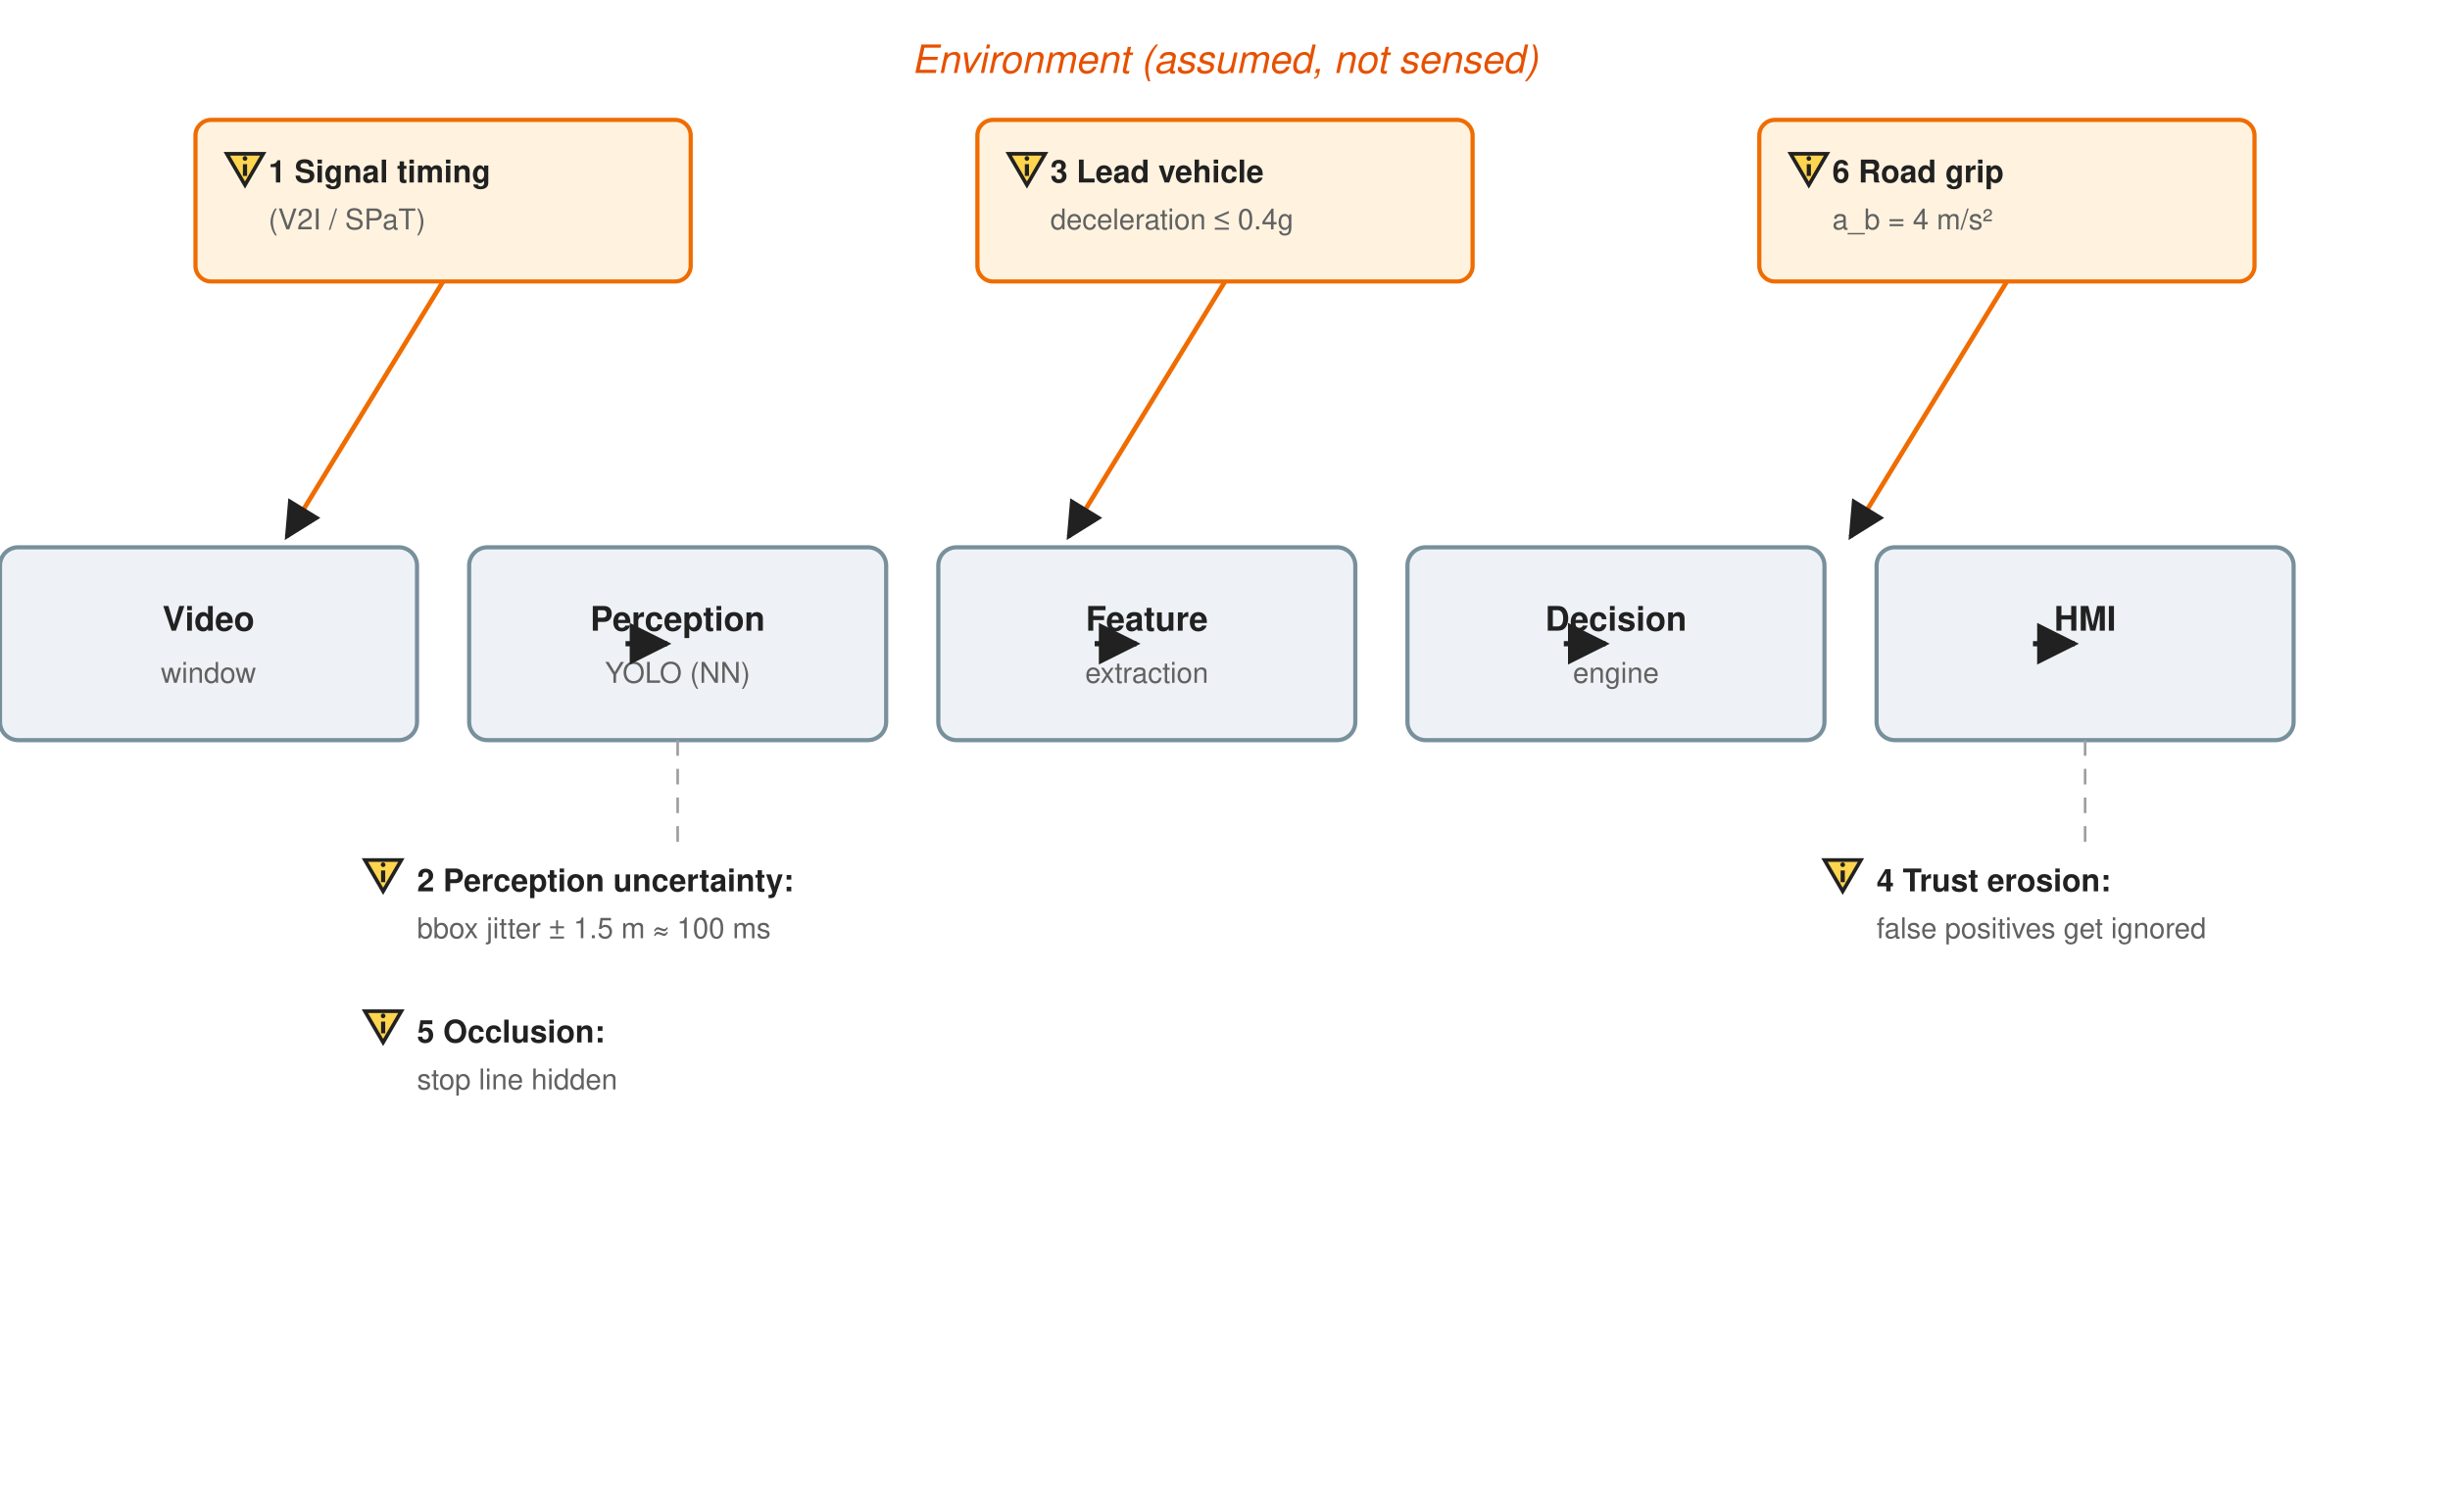
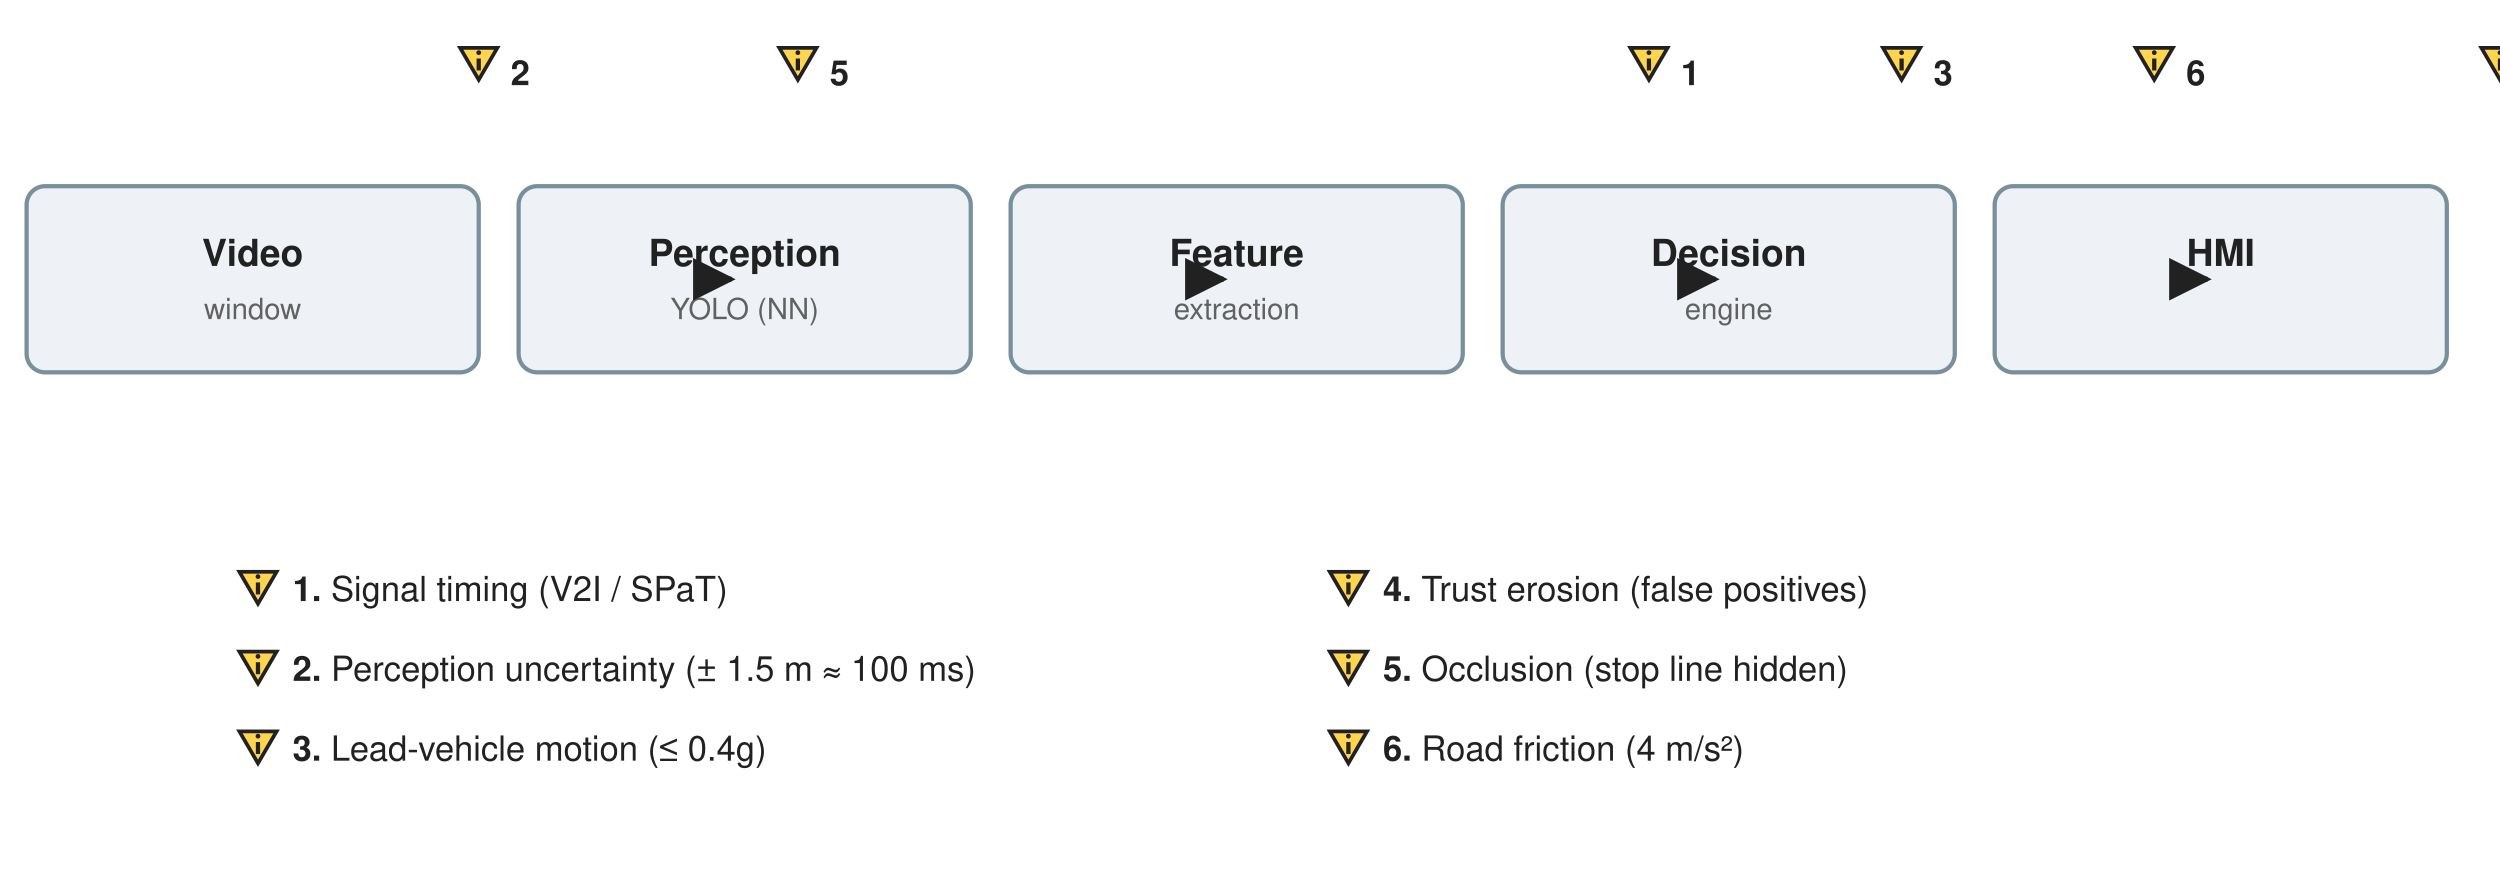
- <svg xmlns="http://www.w3.org/2000/svg" width="940" height="580" viewBox="0 0 940 580" font-family="Helvetica,Arial,sans-serif">
+ <svg xmlns="http://www.w3.org/2000/svg" width="940" height="330" viewBox="0 0 940 330" font-family="Helvetica,Arial,sans-serif">
  <defs>
    <marker id="vh" viewBox="0 0 10 10" refX="9" refY="5" markerWidth="8" markerHeight="8" orient="auto">
      <path d="M0,0 L10,5 L0,10 z" fill="#212121" />
    </marker>
  </defs>
-   <text x="470" y="28" font-size="15" font-style="italic" fill="#e65100" text-anchor="middle">Environment (assumed, not sensed)</text>
-   <rect x="75" y="46" width="190" height="62" rx="6" fill="#fff3e0" stroke="#ef6c00" stroke-width="1.6" />
-   <polygon points="87,59 94.0,71.0 101.0,59" fill="#ffd54f" stroke="#212121" stroke-width="1.4" />
-   <line x1="94.0" y1="67.5" x2="94.0" y2="63.0" stroke="#212121" stroke-width="1.6" />
-   <circle cx="94.0" cy="60.8" r="0.9" fill="#212121" />
-   <text x="103" y="70" font-size="12" font-weight="bold" fill="#212121">1 Signal timing</text>
-   <text x="103" y="88" font-size="11" fill="#616161">(V2I / SPaT)</text>
-   <rect x="375" y="46" width="190" height="62" rx="6" fill="#fff3e0" stroke="#ef6c00" stroke-width="1.6" />
-   <polygon points="387,59 394.0,71.0 401.0,59" fill="#ffd54f" stroke="#212121" stroke-width="1.4" />
-   <line x1="394.0" y1="67.5" x2="394.0" y2="63.0" stroke="#212121" stroke-width="1.6" />
-   <circle cx="394.0" cy="60.8" r="0.9" fill="#212121" />
-   <text x="403" y="70" font-size="12" font-weight="bold" fill="#212121">3 Lead vehicle</text>
-   <text x="403" y="88" font-size="11" fill="#616161">deceleration ≤ 0.4g</text>
-   <rect x="675" y="46" width="190" height="62" rx="6" fill="#fff3e0" stroke="#ef6c00" stroke-width="1.6" />
-   <polygon points="687,59 694.0,71.0 701.0,59" fill="#ffd54f" stroke="#212121" stroke-width="1.4" />
-   <line x1="694.0" y1="67.5" x2="694.0" y2="63.0" stroke="#212121" stroke-width="1.6" />
-   <circle cx="694.0" cy="60.8" r="0.9" fill="#212121" />
-   <text x="703" y="70" font-size="12" font-weight="bold" fill="#212121">6 Road grip</text>
-   <text x="703" y="88" font-size="11" fill="#616161">a_b = 4 m/s²</text>
-   <rect x="0" y="210" width="160" height="74" rx="7" fill="#eef2f6" stroke="#78909c" stroke-width="1.6" />
-   <text x="80" y="242" font-size="13" font-weight="bold" fill="#212121" text-anchor="middle">Video</text>
-   <text x="80" y="262" font-size="11" fill="#616161" text-anchor="middle">window</text>
-   <rect x="180" y="210" width="160" height="74" rx="7" fill="#eef2f6" stroke="#78909c" stroke-width="1.6" />
-   <text x="260" y="242" font-size="13" font-weight="bold" fill="#212121" text-anchor="middle">Perception</text>
-   <text x="260" y="262" font-size="11" fill="#616161" text-anchor="middle">YOLO (NN)</text>
-   <rect x="360" y="210" width="160" height="74" rx="7" fill="#eef2f6" stroke="#78909c" stroke-width="1.6" />
-   <text x="440" y="242" font-size="13" font-weight="bold" fill="#212121" text-anchor="middle">Feature</text>
-   <text x="440" y="262" font-size="11" fill="#616161" text-anchor="middle">extraction</text>
-   <rect x="540" y="210" width="160" height="74" rx="7" fill="#eef2f6" stroke="#78909c" stroke-width="1.6" />
-   <text x="620" y="242" font-size="13" font-weight="bold" fill="#212121" text-anchor="middle">Decision</text>
-   <text x="620" y="262" font-size="11" fill="#616161" text-anchor="middle">engine</text>
-   <rect x="720" y="210" width="160" height="74" rx="7" fill="#eef2f6" stroke="#78909c" stroke-width="1.6" />
-   <text x="800" y="242" font-size="13" font-weight="bold" fill="#212121" text-anchor="middle">HMI</text>
-   <line x1="240" y1="247" x2="256" y2="247" stroke="#212121" stroke-width="2" marker-end="url(#vh)" />
-   <line x1="420" y1="247" x2="436" y2="247" stroke="#212121" stroke-width="2" marker-end="url(#vh)" />
-   <line x1="600" y1="247" x2="616" y2="247" stroke="#212121" stroke-width="2" marker-end="url(#vh)" />
-   <line x1="780" y1="247" x2="796" y2="247" stroke="#212121" stroke-width="2" marker-end="url(#vh)" />
-   <line x1="170" y1="108" x2="110" y2="206" stroke="#ef6c00" stroke-width="1.8" marker-end="url(#vh)" />
-   <line x1="470" y1="108" x2="410" y2="206" stroke="#ef6c00" stroke-width="1.8" marker-end="url(#vh)" />
-   <line x1="770" y1="108" x2="710" y2="206" stroke="#ef6c00" stroke-width="1.8" marker-end="url(#vh)" />
-   <g>
-     <polygon points="140,330 147.0,342.0 154.0,330" fill="#ffd54f" stroke="#212121" stroke-width="1.4" />
-     <line x1="147.0" y1="338.5" x2="147.0" y2="334.0" stroke="#212121" stroke-width="1.6" />
-     <circle cx="147.0" cy="331.8" r="0.9" fill="#212121" />
-     <text x="160" y="342" font-size="12" font-weight="bold" fill="#212121">2 Perception uncertainty:</text>
-     <text x="160" y="360" font-size="11" fill="#616161">bbox jitter ± 1.5 m ≈ 100 ms</text>
-     <polygon points="140,388 147.0,400.0 154.0,388" fill="#ffd54f" stroke="#212121" stroke-width="1.4" />
-     <line x1="147.0" y1="396.5" x2="147.0" y2="392.0" stroke="#212121" stroke-width="1.6" />
-     <circle cx="147.0" cy="389.8" r="0.9" fill="#212121" />
-     <text x="160" y="400" font-size="12" font-weight="bold" fill="#212121">5 Occlusion:</text>
-     <text x="160" y="418" font-size="11" fill="#616161">stop line hidden</text>
-     <polygon points="700,330 707.0,342.0 714.0,330" fill="#ffd54f" stroke="#212121" stroke-width="1.4" />
-     <line x1="707.0" y1="338.5" x2="707.0" y2="334.0" stroke="#212121" stroke-width="1.6" />
-     <circle cx="707.0" cy="331.8" r="0.9" fill="#212121" />
-     <text x="720" y="342" font-size="12" font-weight="bold" fill="#212121">4 Trust erosion:</text>
-     <text x="720" y="360" font-size="11" fill="#616161">false positives get ignored</text>
-   </g>
-   <line x1="260" y1="284" x2="260" y2="326" stroke="#9e9e9e" stroke-dasharray="6,5" />
-   <line x1="800" y1="284" x2="800" y2="326" stroke="#9e9e9e" stroke-dasharray="6,5" />
+   <polygon points="173,18 180.0,30.0 187.0,18" fill="#ffd54f" stroke="#212121" stroke-width="1.4" />
+   <line x1="180.0" y1="26.5" x2="180.0" y2="22.0" stroke="#212121" stroke-width="1.6" />
+   <circle cx="180.0" cy="19.8" r="0.9" fill="#212121" />
+   <text x="192" y="32" font-size="13" font-weight="bold" fill="#212121">2</text>
+   <polygon points="293,18 300.0,30.0 307.0,18" fill="#ffd54f" stroke="#212121" stroke-width="1.4" />
+   <line x1="300.0" y1="26.5" x2="300.0" y2="22.0" stroke="#212121" stroke-width="1.6" />
+   <circle cx="300.0" cy="19.8" r="0.9" fill="#212121" />
+   <text x="312" y="32" font-size="13" font-weight="bold" fill="#212121">5</text>
+   <polygon points="613,18 620.0,30.0 627.0,18" fill="#ffd54f" stroke="#212121" stroke-width="1.4" />
+   <line x1="620.0" y1="26.5" x2="620.0" y2="22.0" stroke="#212121" stroke-width="1.6" />
+   <circle cx="620.0" cy="19.8" r="0.9" fill="#212121" />
+   <text x="632" y="32" font-size="13" font-weight="bold" fill="#212121">1</text>
+   <polygon points="708,18 715.0,30.0 722.0,18" fill="#ffd54f" stroke="#212121" stroke-width="1.4" />
+   <line x1="715.0" y1="26.5" x2="715.0" y2="22.0" stroke="#212121" stroke-width="1.6" />
+   <circle cx="715.0" cy="19.8" r="0.9" fill="#212121" />
+   <text x="727" y="32" font-size="13" font-weight="bold" fill="#212121">3</text>
+   <polygon points="803,18 810.0,30.0 817.0,18" fill="#ffd54f" stroke="#212121" stroke-width="1.4" />
+   <line x1="810.0" y1="26.5" x2="810.0" y2="22.0" stroke="#212121" stroke-width="1.6" />
+   <circle cx="810.0" cy="19.8" r="0.9" fill="#212121" />
+   <text x="822" y="32" font-size="13" font-weight="bold" fill="#212121">6</text>
+   <polygon points="933,18 940.0,30.0 947.0,18" fill="#ffd54f" stroke="#212121" stroke-width="1.4" />
+   <line x1="940.0" y1="26.5" x2="940.0" y2="22.0" stroke="#212121" stroke-width="1.6" />
+   <circle cx="940.0" cy="19.8" r="0.9" fill="#212121" />
+   <text x="952" y="32" font-size="13" font-weight="bold" fill="#212121">4</text>
+   <rect x="10" y="70" width="170" height="70" rx="7" fill="#eef2f6" stroke="#78909c" stroke-width="1.6" />
+   <text x="95" y="100" font-size="14" font-weight="bold" fill="#212121" text-anchor="middle">Video</text>
+   <text x="95" y="120" font-size="11" fill="#616161" text-anchor="middle">window</text>
+   <rect x="195" y="70" width="170" height="70" rx="7" fill="#eef2f6" stroke="#78909c" stroke-width="1.6" />
+   <text x="280" y="100" font-size="14" font-weight="bold" fill="#212121" text-anchor="middle">Perception</text>
+   <text x="280" y="120" font-size="11" fill="#616161" text-anchor="middle">YOLO (NN)</text>
+   <rect x="380" y="70" width="170" height="70" rx="7" fill="#eef2f6" stroke="#78909c" stroke-width="1.6" />
+   <text x="465" y="100" font-size="14" font-weight="bold" fill="#212121" text-anchor="middle">Feature</text>
+   <text x="465" y="120" font-size="11" fill="#616161" text-anchor="middle">extraction</text>
+   <rect x="565" y="70" width="170" height="70" rx="7" fill="#eef2f6" stroke="#78909c" stroke-width="1.6" />
+   <text x="650" y="100" font-size="14" font-weight="bold" fill="#212121" text-anchor="middle">Decision</text>
+   <text x="650" y="120" font-size="11" fill="#616161" text-anchor="middle">engine</text>
+   <rect x="750" y="70" width="170" height="70" rx="7" fill="#eef2f6" stroke="#78909c" stroke-width="1.6" />
+   <text x="835" y="100" font-size="14" font-weight="bold" fill="#212121" text-anchor="middle">HMI</text>
+   <line x1="265" y1="105" x2="275" y2="105" stroke="#212121" stroke-width="2" marker-end="url(#vh)" />
+   <line x1="450" y1="105" x2="460" y2="105" stroke="#212121" stroke-width="2" marker-end="url(#vh)" />
+   <line x1="635" y1="105" x2="645" y2="105" stroke="#212121" stroke-width="2" marker-end="url(#vh)" />
+   <line x1="820" y1="105" x2="830" y2="105" stroke="#212121" stroke-width="2" marker-end="url(#vh)" />
+   <polygon points="90,215 97.0,227.0 104.0,215" fill="#ffd54f" stroke="#212121" stroke-width="1.4" />
+   <line x1="97.0" y1="223.5" x2="97.0" y2="219.0" stroke="#212121" stroke-width="1.6" />
+   <circle cx="97.0" cy="216.8" r="0.9" fill="#212121" />
+   <text x="110" y="226" font-size="13" fill="#212121">
+     <tspan font-weight="bold">1.</tspan> Signal timing (V2I / SPaT)</text>
+   <polygon points="90,245 97.0,257.0 104.0,245" fill="#ffd54f" stroke="#212121" stroke-width="1.4" />
+   <line x1="97.0" y1="253.5" x2="97.0" y2="249.0" stroke="#212121" stroke-width="1.6" />
+   <circle cx="97.0" cy="246.8" r="0.9" fill="#212121" />
+   <text x="110" y="256" font-size="13" fill="#212121">
+     <tspan font-weight="bold">2.</tspan> Perception uncertainty (± 1.5 m ≈ 100 ms)</text>
+   <polygon points="90,275 97.0,287.0 104.0,275" fill="#ffd54f" stroke="#212121" stroke-width="1.4" />
+   <line x1="97.0" y1="283.5" x2="97.0" y2="279.0" stroke="#212121" stroke-width="1.6" />
+   <circle cx="97.0" cy="276.8" r="0.9" fill="#212121" />
+   <text x="110" y="286" font-size="13" fill="#212121">
+     <tspan font-weight="bold">3.</tspan> Lead-vehicle motion (≤ 0.4g)</text>
+   <polygon points="500,215 507.0,227.0 514.0,215" fill="#ffd54f" stroke="#212121" stroke-width="1.4" />
+   <line x1="507.0" y1="223.5" x2="507.0" y2="219.0" stroke="#212121" stroke-width="1.6" />
+   <circle cx="507.0" cy="216.8" r="0.9" fill="#212121" />
+   <text x="520" y="226" font-size="13" fill="#212121">
+     <tspan font-weight="bold">4.</tspan> Trust erosion (false positives)</text>
+   <polygon points="500,245 507.0,257.0 514.0,245" fill="#ffd54f" stroke="#212121" stroke-width="1.4" />
+   <line x1="507.0" y1="253.5" x2="507.0" y2="249.0" stroke="#212121" stroke-width="1.6" />
+   <circle cx="507.0" cy="246.8" r="0.9" fill="#212121" />
+   <text x="520" y="256" font-size="13" fill="#212121">
+     <tspan font-weight="bold">5.</tspan> Occlusion (stop line hidden)</text>
+   <polygon points="500,275 507.0,287.0 514.0,275" fill="#ffd54f" stroke="#212121" stroke-width="1.4" />
+   <line x1="507.0" y1="283.5" x2="507.0" y2="279.0" stroke="#212121" stroke-width="1.6" />
+   <circle cx="507.0" cy="276.8" r="0.9" fill="#212121" />
+   <text x="520" y="286" font-size="13" fill="#212121">
+     <tspan font-weight="bold">6.</tspan> Road friction (4 m/s²)</text>
</svg>
